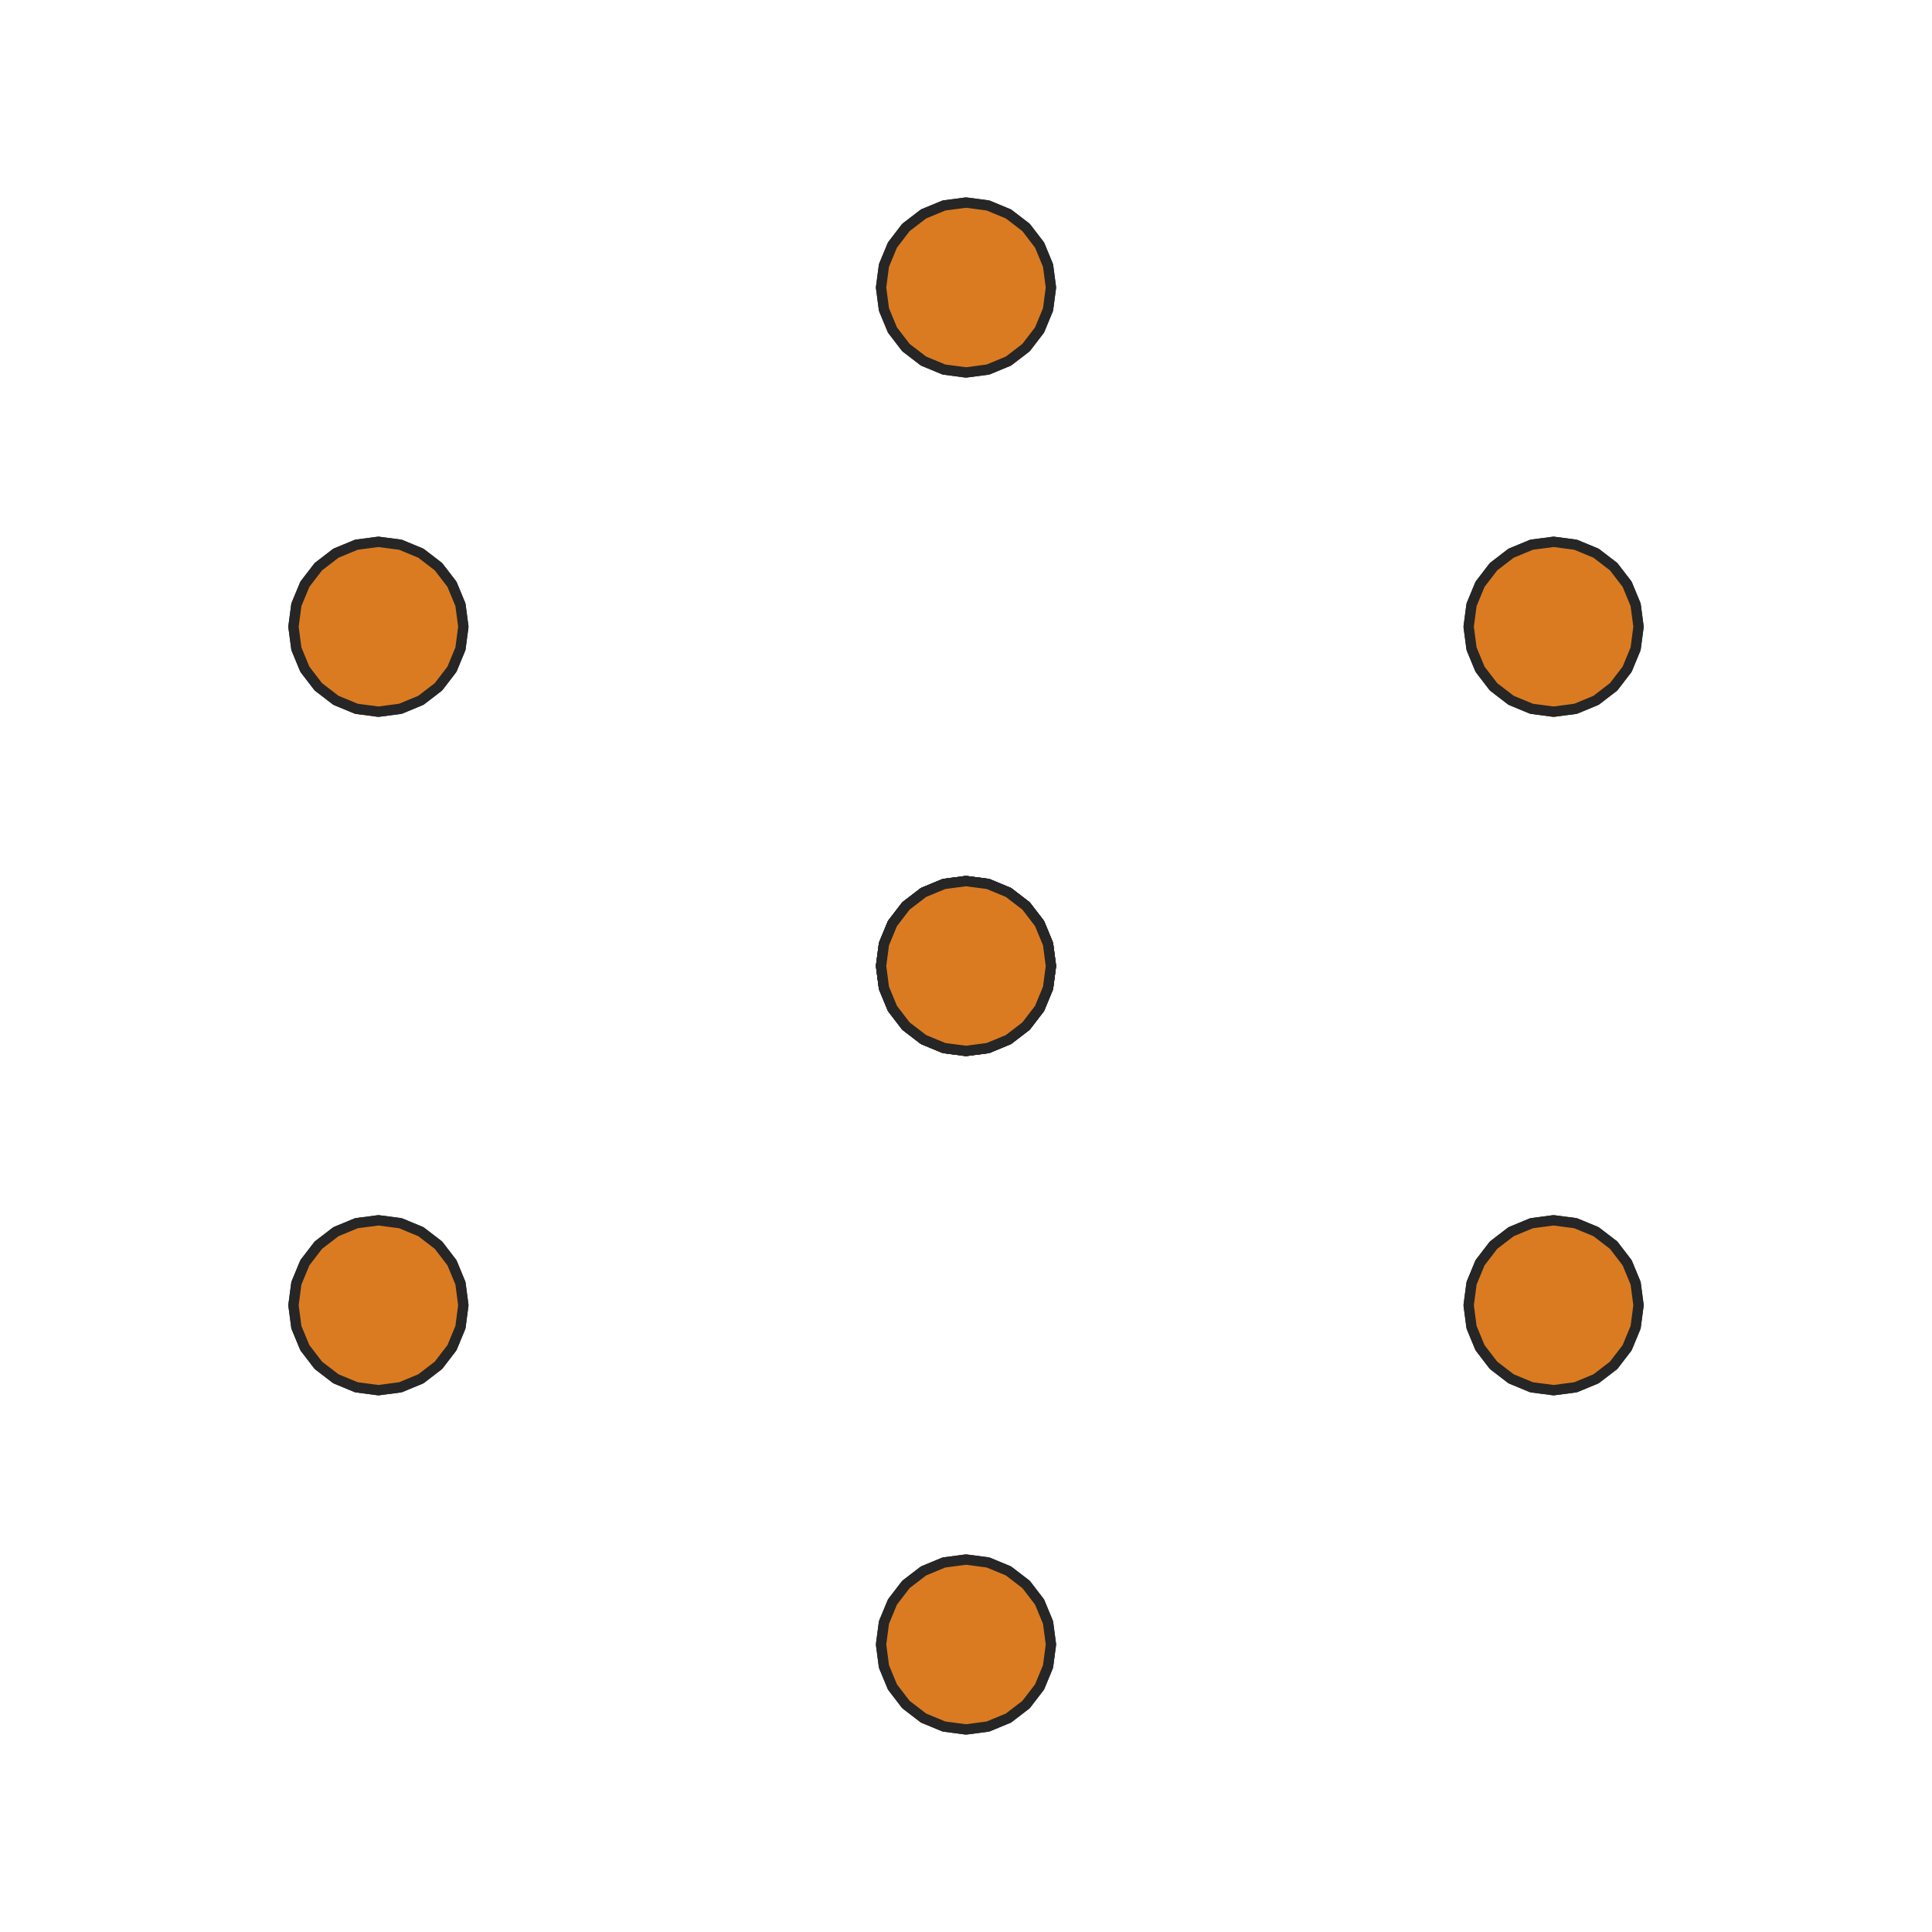
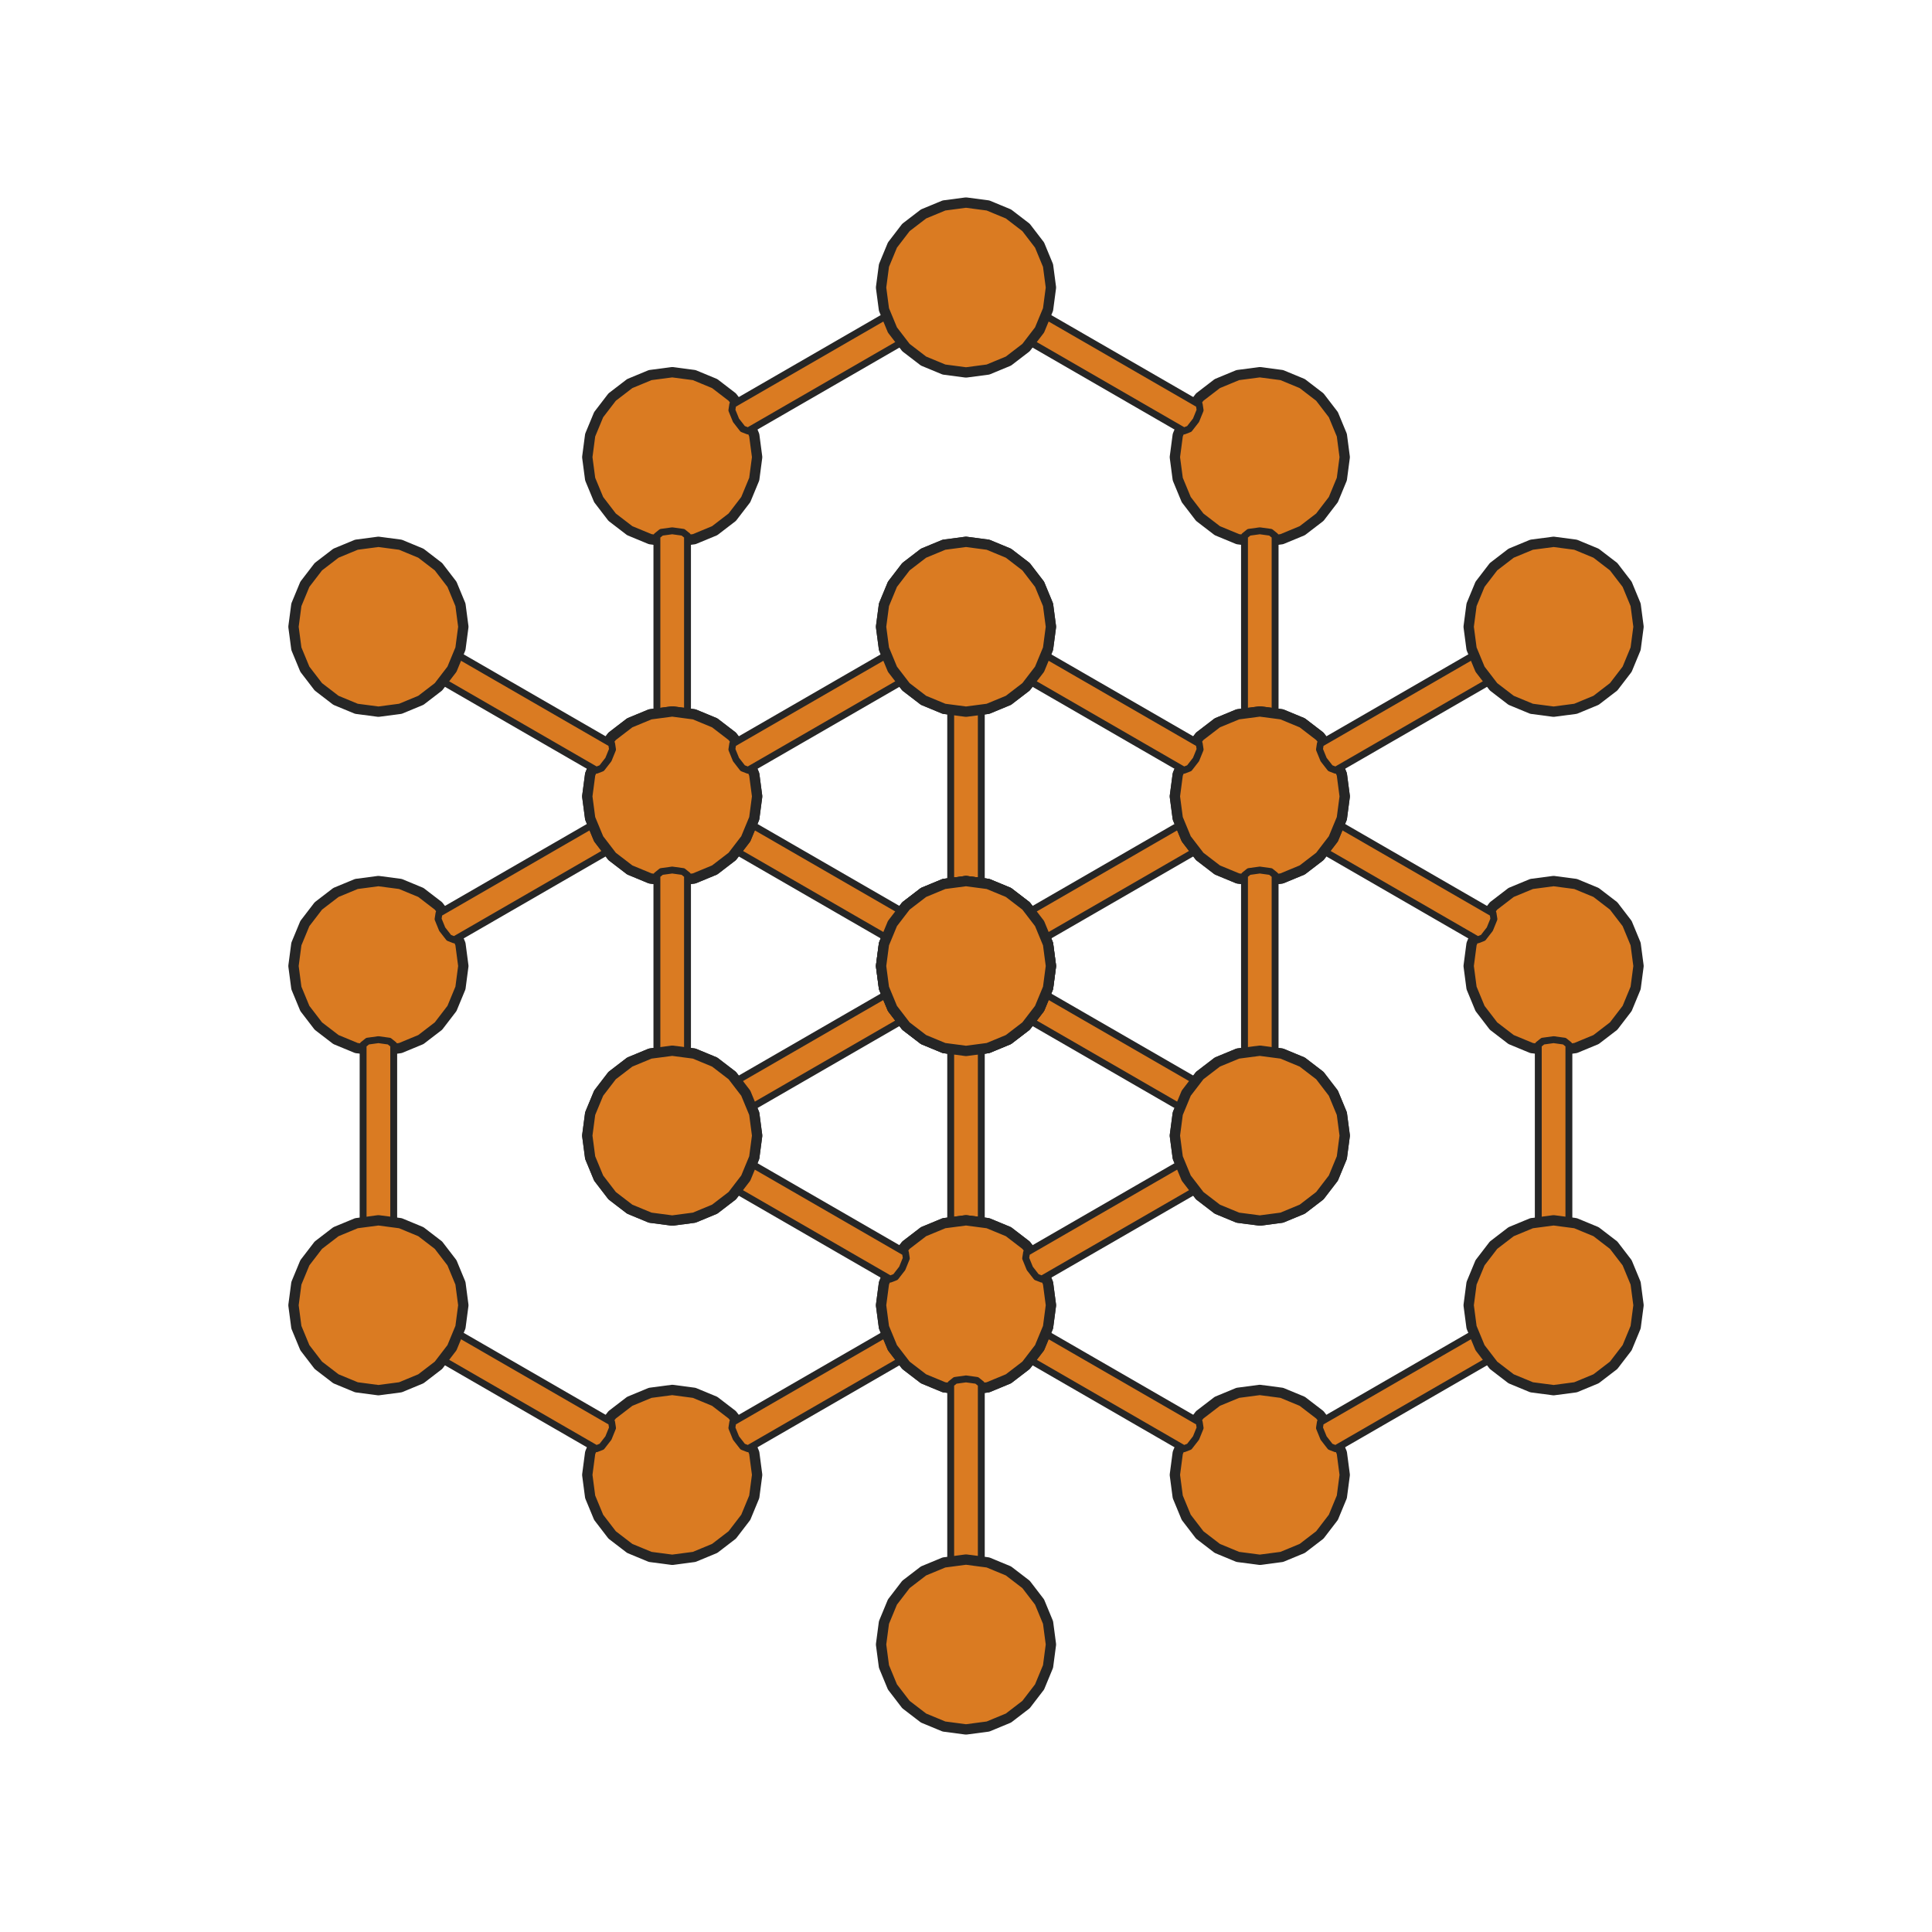
<svg xmlns="http://www.w3.org/2000/svg" width="280.8pt" height="280.8pt" viewBox="0 0 280.8 280.8" version="1.1">
  <defs>
    <style type="text/css">*{stroke-linejoin: round; stroke-linecap: butt}</style>
  </defs>
  <g id="figure_1">
    <g id="patch_1">
      <path d="M 0 280.8  L 280.8 280.8  L 280.8 0  L 0 0  z " style="fill: #ffffff" />
    </g>
    <g id="axes_1">
      <g id="PolyCollection_1">
-         <path d="M 152.745 140.4  L 152.324 137.205  L 151.091 134.228  L 149.129 131.671  L 146.572 129.709  L 143.595 128.476  L 140.4 128.055  L 137.205 128.476  L 134.228 129.709  L 131.671 131.671  L 129.709 134.228  L 128.476 137.205  L 128.055 140.4  L 128.476 143.595  L 129.709 146.572  L 131.671 149.129  L 134.228 151.091  L 137.205 152.324  L 140.4 152.745  L 143.595 152.324  L 146.572 151.091  L 149.129 149.129  L 151.091 146.572  L 152.324 143.595  L 152.745 140.4  z " clip-path="url(#p30eeb29c66)" style="fill: #da7b22; stroke: #262626; stroke-width: 1.5" />
-         <path d="M 152.745 140.4  L 152.324 137.205  L 151.091 134.228  L 149.129 131.671  L 146.572 129.709  L 143.595 128.476  L 140.4 128.055  L 137.205 128.476  L 134.228 129.709  L 131.671 131.671  L 129.709 134.228  L 128.476 137.205  L 128.055 140.4  L 128.476 143.595  L 129.709 146.572  L 131.671 149.129  L 134.228 151.091  L 137.205 152.324  L 140.4 152.745  L 143.595 152.324  L 146.572 151.091  L 149.129 149.129  L 151.091 146.572  L 152.324 143.595  L 152.745 140.4  z " clip-path="url(#p30eeb29c66)" style="fill: #da7b22; stroke: #262626; stroke-width: 1.5" />
-         <path d="M 238.146 189.707  L 237.725 186.512  L 236.492 183.534  L 234.53 180.978  L 231.974 179.016  L 228.996 177.783  L 225.801 177.362  L 222.607 177.783  L 219.629 179.016  L 217.073 180.978  L 215.111 183.534  L 213.878 186.512  L 213.457 189.707  L 213.878 192.902  L 215.111 195.879  L 217.073 198.435  L 219.629 200.397  L 222.607 201.63  L 225.801 202.051  L 228.996 201.63  L 231.974 200.397  L 234.53 198.435  L 236.492 195.879  L 237.725 192.902  L 238.146 189.707  z " clip-path="url(#p30eeb29c66)" style="fill: #da7b22; stroke: #262626; stroke-width: 1.5" />
-         <path d="M 152.745 41.787  L 152.324 38.592  L 151.091 35.615  L 149.129 33.058  L 146.572 31.096  L 143.595 29.863  L 140.4 29.442  L 137.205 29.863  L 134.228 31.096  L 131.671 33.058  L 129.709 35.615  L 128.476 38.592  L 128.055 41.787  L 128.476 44.982  L 129.709 47.959  L 131.671 50.516  L 134.228 52.478  L 137.205 53.711  L 140.4 54.131  L 143.595 53.711  L 146.572 52.478  L 149.129 50.516  L 151.091 47.959  L 152.324 44.982  L 152.745 41.787  z " clip-path="url(#p30eeb29c66)" style="fill: #da7b22; stroke: #262626; stroke-width: 1.5" />
-         <path d="M 67.343 189.707  L 66.922 186.512  L 65.689 183.534  L 63.727 180.978  L 61.171 179.016  L 58.194 177.783  L 54.999 177.362  L 51.804 177.783  L 48.826 179.016  L 46.27 180.978  L 44.308 183.534  L 43.075 186.512  L 42.654 189.707  L 43.075 192.902  L 44.308 195.879  L 46.27 198.435  L 48.826 200.397  L 51.804 201.63  L 54.999 202.051  L 58.194 201.63  L 61.171 200.397  L 63.727 198.435  L 65.689 195.879  L 66.922 192.902  L 67.343 189.707  z " clip-path="url(#p30eeb29c66)" style="fill: #da7b22; stroke: #262626; stroke-width: 1.5" />
-         <path d="M 238.146 189.707  L 237.725 186.512  L 236.492 183.534  L 234.53 180.978  L 231.974 179.016  L 228.996 177.783  L 225.801 177.362  L 222.607 177.783  L 219.629 179.016  L 217.073 180.978  L 215.111 183.534  L 213.878 186.512  L 213.457 189.707  L 213.878 192.902  L 215.111 195.879  L 217.073 198.435  L 219.629 200.397  L 222.607 201.63  L 225.801 202.051  L 228.996 201.63  L 231.974 200.397  L 234.53 198.435  L 236.492 195.879  L 237.725 192.902  L 238.146 189.707  z " clip-path="url(#p30eeb29c66)" style="fill: #da7b22; stroke: #262626; stroke-width: 1.5" />
-         <path d="M 67.343 189.707  L 66.922 186.512  L 65.689 183.534  L 63.727 180.978  L 61.171 179.016  L 58.194 177.783  L 54.999 177.362  L 51.804 177.783  L 48.826 179.016  L 46.27 180.978  L 44.308 183.534  L 43.075 186.512  L 42.654 189.707  L 43.075 192.902  L 44.308 195.879  L 46.27 198.435  L 48.826 200.397  L 51.804 201.63  L 54.999 202.051  L 58.194 201.63  L 61.171 200.397  L 63.727 198.435  L 65.689 195.879  L 66.922 192.902  L 67.343 189.707  z " clip-path="url(#p30eeb29c66)" style="fill: #da7b22; stroke: #262626; stroke-width: 1.5" />
-         <path d="M 152.745 41.787  L 152.324 38.592  L 151.091 35.615  L 149.129 33.058  L 146.572 31.096  L 143.595 29.863  L 140.4 29.442  L 137.205 29.863  L 134.228 31.096  L 131.671 33.058  L 129.709 35.615  L 128.476 38.592  L 128.055 41.787  L 128.476 44.982  L 129.709 47.959  L 131.671 50.516  L 134.228 52.478  L 137.205 53.711  L 140.4 54.131  L 143.595 53.711  L 146.572 52.478  L 149.129 50.516  L 151.091 47.959  L 152.324 44.982  L 152.745 41.787  z " clip-path="url(#p30eeb29c66)" style="fill: #da7b22; stroke: #262626; stroke-width: 1.5" />
-         <path d="M 238.146 91.093  L 237.725 87.898  L 236.492 84.921  L 234.53 82.365  L 231.974 80.403  L 228.996 79.17  L 225.801 78.749  L 222.607 79.17  L 219.629 80.403  L 217.073 82.365  L 215.111 84.921  L 213.878 87.898  L 213.457 91.093  L 213.878 94.288  L 215.111 97.266  L 217.073 99.822  L 219.629 101.784  L 222.607 103.017  L 225.801 103.438  L 228.996 103.017  L 231.974 101.784  L 234.53 99.822  L 236.492 97.266  L 237.725 94.288  L 238.146 91.093  z " clip-path="url(#p30eeb29c66)" style="fill: #da7b22; stroke: #262626; stroke-width: 1.5" />
-         <path d="M 152.745 239.013  L 152.324 235.818  L 151.091 232.841  L 149.129 230.284  L 146.572 228.322  L 143.595 227.089  L 140.4 226.669  L 137.205 227.089  L 134.228 228.322  L 131.671 230.284  L 129.709 232.841  L 128.476 235.818  L 128.055 239.013  L 128.476 242.208  L 129.709 245.185  L 131.671 247.742  L 134.228 249.704  L 137.205 250.937  L 140.4 251.358  L 143.595 250.937  L 146.572 249.704  L 149.129 247.742  L 151.091 245.185  L 152.324 242.208  L 152.745 239.013  z " clip-path="url(#p30eeb29c66)" style="fill: #da7b22; stroke: #262626; stroke-width: 1.5" />
-         <path d="M 67.343 91.093  L 66.922 87.898  L 65.689 84.921  L 63.727 82.365  L 61.171 80.403  L 58.194 79.17  L 54.999 78.749  L 51.804 79.17  L 48.826 80.403  L 46.27 82.365  L 44.308 84.921  L 43.075 87.898  L 42.654 91.093  L 43.075 94.288  L 44.308 97.266  L 46.27 99.822  L 48.826 101.784  L 51.804 103.017  L 54.999 103.438  L 58.194 103.017  L 61.171 101.784  L 63.727 99.822  L 65.689 97.266  L 66.922 94.288  L 67.343 91.093  z " clip-path="url(#p30eeb29c66)" style="fill: #da7b22; stroke: #262626; stroke-width: 1.5" />
-         <path d="M 238.146 91.093  L 237.725 87.898  L 236.492 84.921  L 234.53 82.365  L 231.974 80.403  L 228.996 79.17  L 225.801 78.749  L 222.607 79.17  L 219.629 80.403  L 217.073 82.365  L 215.111 84.921  L 213.878 87.898  L 213.457 91.093  L 213.878 94.288  L 215.111 97.266  L 217.073 99.822  L 219.629 101.784  L 222.607 103.017  L 225.801 103.438  L 228.996 103.017  L 231.974 101.784  L 234.53 99.822  L 236.492 97.266  L 237.725 94.288  L 238.146 91.093  z " clip-path="url(#p30eeb29c66)" style="fill: #da7b22; stroke: #262626; stroke-width: 1.5" />
-         <path d="M 152.745 239.013  L 152.324 235.818  L 151.091 232.841  L 149.129 230.284  L 146.572 228.322  L 143.595 227.089  L 140.4 226.669  L 137.205 227.089  L 134.228 228.322  L 131.671 230.284  L 129.709 232.841  L 128.476 235.818  L 128.055 239.013  L 128.476 242.208  L 129.709 245.185  L 131.671 247.742  L 134.228 249.704  L 137.205 250.937  L 140.4 251.358  L 143.595 250.937  L 146.572 249.704  L 149.129 247.742  L 151.091 245.185  L 152.324 242.208  L 152.745 239.013  z " clip-path="url(#p30eeb29c66)" style="fill: #da7b22; stroke: #262626; stroke-width: 1.5" />
-         <path d="M 67.343 91.093  L 66.922 87.898  L 65.689 84.921  L 63.727 82.365  L 61.171 80.403  L 58.194 79.17  L 54.999 78.749  L 51.804 79.17  L 48.826 80.403  L 46.27 82.365  L 44.308 84.921  L 43.075 87.898  L 42.654 91.093  L 43.075 94.288  L 44.308 97.266  L 46.27 99.822  L 48.826 101.784  L 51.804 103.017  L 54.999 103.438  L 58.194 103.017  L 61.171 101.784  L 63.727 99.822  L 65.689 97.266  L 66.922 94.288  L 67.343 91.093  z " clip-path="url(#p30eeb29c66)" style="fill: #da7b22; stroke: #262626; stroke-width: 1.5" />
-         <path d="M 152.745 140.4  L 152.324 137.205  L 151.091 134.228  L 149.129 131.671  L 146.572 129.709  L 143.595 128.476  L 140.4 128.055  L 137.205 128.476  L 134.228 129.709  L 131.671 131.671  L 129.709 134.228  L 128.476 137.205  L 128.055 140.4  L 128.476 143.595  L 129.709 146.572  L 131.671 149.129  L 134.228 151.091  L 137.205 152.324  L 140.4 152.745  L 143.595 152.324  L 146.572 151.091  L 149.129 149.129  L 151.091 146.572  L 152.324 143.595  L 152.745 140.4  z " clip-path="url(#p30eeb29c66)" style="fill: #da7b22; stroke: #262626; stroke-width: 1.5" />
-         <path d="M 152.745 140.4  L 152.324 137.205  L 151.091 134.228  L 149.129 131.671  L 146.572 129.709  L 143.595 128.476  L 140.4 128.055  L 137.205 128.476  L 134.228 129.709  L 131.671 131.671  L 129.709 134.228  L 128.476 137.205  L 128.055 140.4  L 128.476 143.595  L 129.709 146.572  L 131.671 149.129  L 134.228 151.091  L 137.205 152.324  L 140.4 152.745  L 143.595 152.324  L 146.572 151.091  L 149.129 149.129  L 151.091 146.572  L 152.324 143.595  L 152.745 140.4  z " clip-path="url(#p30eeb29c66)" style="fill: #da7b22; stroke: #262626; stroke-width: 1.5" />
+         <path d="M 195.445 165.053  L 195.025 161.858  L 193.791 158.881  L 191.83 156.324  L 189.273 154.363  L 186.296 153.129  L 183.101 152.709  L 179.906 153.129  L 176.928 154.363  L 174.372 156.324  L 172.41 158.881  L 171.177 161.858  L 170.756 165.053  L 171.177 168.248  L 172.41 171.226  L 174.372 173.782  L 176.928 175.744  L 179.906 176.977  L 183.101 177.398  L 186.296 176.977  L 189.273 175.744  L 191.83 173.782  L 193.791 171.226  L 195.025 168.248  L 195.445 165.053  z " clip-path="url(#pcab7996192)" style="fill: #da7b22; stroke: #262626; stroke-width: 1.5" />
+         <path d="M 152.745 91.093  L 152.324 87.898  L 151.091 84.921  L 149.129 82.365  L 146.572 80.403  L 143.595 79.17  L 140.4 78.749  L 137.205 79.17  L 134.228 80.403  L 131.671 82.365  L 129.709 84.921  L 128.476 87.898  L 128.055 91.093  L 128.476 94.288  L 129.709 97.266  L 131.671 99.822  L 134.228 101.784  L 137.205 103.017  L 140.4 103.438  L 143.595 103.017  L 146.572 101.784  L 149.129 99.822  L 151.091 97.266  L 152.324 94.288  L 152.745 91.093  z " clip-path="url(#pcab7996192)" style="fill: #da7b22; stroke: #262626; stroke-width: 1.5" />
+         <path d="M 110.044 165.053  L 109.623 161.858  L 108.39 158.881  L 106.428 156.324  L 103.872 154.363  L 100.894 153.129  L 97.699 152.709  L 94.504 153.129  L 91.527 154.363  L 88.97 156.324  L 87.009 158.881  L 85.775 161.858  L 85.355 165.053  L 85.775 168.248  L 87.009 171.226  L 88.97 173.782  L 91.527 175.744  L 94.504 176.977  L 97.699 177.398  L 100.894 176.977  L 103.872 175.744  L 106.428 173.782  L 108.39 171.226  L 109.623 168.248  L 110.044 165.053  z " clip-path="url(#pcab7996192)" style="fill: #da7b22; stroke: #262626; stroke-width: 1.5" />
+         <path d="M 131.598 148.05  L 131.726 147.224  L 131.128 145.753  L 130.153 144.5  L 129.374 144.198  L 106.501 157.403  L 106.373 158.229  L 106.971 159.7  L 107.946 160.953  L 108.726 161.256  z " clip-path="url(#pcab7996192)" style="fill: #da7b22; stroke: #262626" />
+         <path d="M 138.176 128.952  L 138.827 129.476  L 140.4 129.693  L 141.973 129.476  L 142.624 128.952  L 142.624 102.541  L 141.973 102.017  L 140.4 101.8  L 138.827 102.017  L 138.176 102.541  z " clip-path="url(#pcab7996192)" style="fill: #da7b22; stroke: #262626" />
+         <path d="M 151.426 144.198  L 150.647 144.5  L 149.672 145.753  L 149.074 147.224  L 149.202 148.05  L 172.074 161.256  L 172.854 160.953  L 173.829 159.7  L 174.427 158.229  L 174.299 157.403  z " clip-path="url(#pcab7996192)" style="fill: #da7b22; stroke: #262626" />
+         <path d="M 152.745 140.4  L 152.324 137.205  L 151.091 134.228  L 149.129 131.671  L 146.572 129.709  L 143.595 128.476  L 140.4 128.055  L 137.205 128.476  L 134.228 129.709  L 131.671 131.671  L 129.709 134.228  L 128.476 137.205  L 128.055 140.4  L 128.476 143.595  L 129.709 146.572  L 131.671 149.129  L 134.228 151.091  L 137.205 152.324  L 140.4 152.745  L 143.595 152.324  L 146.572 151.091  L 149.129 149.129  L 151.091 146.572  L 152.324 143.595  L 152.745 140.4  z " clip-path="url(#pcab7996192)" style="fill: #da7b22; stroke: #262626; stroke-width: 1.5" />
+         <path d="M 195.445 214.36  L 195.025 211.165  L 193.791 208.188  L 191.83 205.631  L 189.273 203.669  L 186.296 202.436  L 183.101 202.015  L 179.906 202.436  L 176.928 203.669  L 174.372 205.631  L 172.41 208.188  L 171.177 211.165  L 170.756 214.36  L 171.177 217.555  L 172.41 220.532  L 174.372 223.089  L 176.928 225.051  L 179.906 226.284  L 183.101 226.704  L 186.296 226.284  L 189.273 225.051  L 191.83 223.089  L 193.791 220.532  L 195.025 217.555  L 195.445 214.36  z " clip-path="url(#pcab7996192)" style="fill: #da7b22; stroke: #262626; stroke-width: 1.5" />
+         <path d="M 110.044 214.36  L 109.623 211.165  L 108.39 208.188  L 106.428 205.631  L 103.872 203.669  L 100.894 202.436  L 97.699 202.015  L 94.504 202.436  L 91.527 203.669  L 88.97 205.631  L 87.009 208.188  L 85.775 211.165  L 85.355 214.36  L 85.775 217.555  L 87.009 220.532  L 88.97 223.089  L 91.527 225.051  L 94.504 226.284  L 97.699 226.704  L 100.894 226.284  L 103.872 225.051  L 106.428 223.089  L 108.39 220.532  L 109.623 217.555  L 110.044 214.36  z " clip-path="url(#pcab7996192)" style="fill: #da7b22; stroke: #262626; stroke-width: 1.5" />
+         <path d="M 238.146 140.4  L 237.725 137.205  L 236.492 134.228  L 234.53 131.671  L 231.974 129.709  L 228.996 128.476  L 225.801 128.055  L 222.607 128.476  L 219.629 129.709  L 217.073 131.671  L 215.111 134.228  L 213.878 137.205  L 213.457 140.4  L 213.878 143.595  L 215.111 146.572  L 217.073 149.129  L 219.629 151.091  L 222.607 152.324  L 225.801 152.745  L 228.996 152.324  L 231.974 151.091  L 234.53 149.129  L 236.492 146.572  L 237.725 143.595  L 238.146 140.4  z " clip-path="url(#pcab7996192)" style="fill: #da7b22; stroke: #262626; stroke-width: 1.5" />
+         <path d="M 152.745 140.4  L 152.324 137.205  L 151.091 134.228  L 149.129 131.671  L 146.572 129.709  L 143.595 128.476  L 140.4 128.055  L 137.205 128.476  L 134.228 129.709  L 131.671 131.671  L 129.709 134.228  L 128.476 137.205  L 128.055 140.4  L 128.476 143.595  L 129.709 146.572  L 131.671 149.129  L 134.228 151.091  L 137.205 152.324  L 140.4 152.745  L 143.595 152.324  L 146.572 151.091  L 149.129 149.129  L 151.091 146.572  L 152.324 143.595  L 152.745 140.4  z " clip-path="url(#pcab7996192)" style="fill: #da7b22; stroke: #262626; stroke-width: 1.5" />
+         <path d="M 67.343 140.4  L 66.922 137.205  L 65.689 134.228  L 63.727 131.671  L 61.171 129.709  L 58.194 128.476  L 54.999 128.055  L 51.804 128.476  L 48.826 129.709  L 46.27 131.671  L 44.308 134.228  L 43.075 137.205  L 42.654 140.4  L 43.075 143.595  L 44.308 146.572  L 46.27 149.129  L 48.826 151.091  L 51.804 152.324  L 54.999 152.745  L 58.194 152.324  L 61.171 151.091  L 63.727 149.129  L 65.689 146.572  L 66.922 143.595  L 67.343 140.4  z " clip-path="url(#pcab7996192)" style="fill: #da7b22; stroke: #262626; stroke-width: 1.5" />
+         <path d="M 195.445 66.44  L 195.025 63.245  L 193.791 60.268  L 191.83 57.711  L 189.273 55.749  L 186.296 54.516  L 183.101 54.096  L 179.906 54.516  L 176.928 55.749  L 174.372 57.711  L 172.41 60.268  L 171.177 63.245  L 170.756 66.44  L 171.177 69.635  L 172.41 72.612  L 174.372 75.169  L 176.928 77.131  L 179.906 78.364  L 183.101 78.785  L 186.296 78.364  L 189.273 77.131  L 191.83 75.169  L 193.791 72.612  L 195.025 69.635  L 195.445 66.44  z " clip-path="url(#pcab7996192)" style="fill: #da7b22; stroke: #262626; stroke-width: 1.5" />
+         <path d="M 110.044 66.44  L 109.623 63.245  L 108.39 60.268  L 106.428 57.711  L 103.872 55.749  L 100.894 54.516  L 97.699 54.096  L 94.504 54.516  L 91.527 55.749  L 88.97 57.711  L 87.009 60.268  L 85.775 63.245  L 85.355 66.44  L 85.775 69.635  L 87.009 72.612  L 88.97 75.169  L 91.527 77.131  L 94.504 78.364  L 97.699 78.785  L 100.894 78.364  L 103.872 77.131  L 106.428 75.169  L 108.39 72.612  L 109.623 69.635  L 110.044 66.44  z " clip-path="url(#pcab7996192)" style="fill: #da7b22; stroke: #262626; stroke-width: 1.5" />
+         <path d="M 108.726 119.544  L 107.946 119.847  L 106.971 121.1  L 106.373 122.571  L 106.501 123.397  L 129.374 136.602  L 130.153 136.3  L 131.128 135.047  L 131.726 133.576  L 131.598 132.75  z " clip-path="url(#pcab7996192)" style="fill: #da7b22; stroke: #262626" />
+         <path d="M 88.897 123.397  L 89.025 122.571  L 88.427 121.1  L 87.453 119.847  L 86.673 119.544  L 63.801 132.75  L 63.672 133.576  L 64.271 135.047  L 65.245 136.3  L 66.025 136.602  z " clip-path="url(#pcab7996192)" style="fill: #da7b22; stroke: #262626" />
+         <path d="M 95.475 104.299  L 96.126 104.823  L 97.699 105.04  L 99.272 104.823  L 99.923 104.299  L 99.923 77.888  L 99.272 77.364  L 97.699 77.147  L 96.126 77.364  L 95.475 77.888  z " clip-path="url(#pcab7996192)" style="fill: #da7b22; stroke: #262626" />
+         <path d="M 110.044 115.747  L 109.623 112.552  L 108.39 109.574  L 106.428 107.018  L 103.872 105.056  L 100.894 103.823  L 97.699 103.402  L 94.504 103.823  L 91.527 105.056  L 88.97 107.018  L 87.009 109.574  L 85.775 112.552  L 85.355 115.747  L 85.775 118.942  L 87.009 121.919  L 88.97 124.476  L 91.527 126.437  L 94.504 127.671  L 97.699 128.091  L 100.894 127.671  L 103.872 126.437  L 106.428 124.476  L 108.39 121.919  L 109.623 118.942  L 110.044 115.747  z " clip-path="url(#pcab7996192)" style="fill: #da7b22; stroke: #262626; stroke-width: 1.5" />
+         <path d="M 138.176 178.259  L 138.827 178.783  L 140.4 179  L 141.973 178.783  L 142.624 178.259  L 142.624 151.848  L 141.973 151.324  L 140.4 151.107  L 138.827 151.324  L 138.176 151.848  z " clip-path="url(#pcab7996192)" style="fill: #da7b22; stroke: #262626" />
+         <path d="M 131.598 197.357  L 131.726 196.531  L 131.128 195.06  L 130.153 193.806  L 129.374 193.504  L 106.501 206.71  L 106.373 207.536  L 106.971 209.007  L 107.946 210.26  L 108.726 210.562  z " clip-path="url(#pcab7996192)" style="fill: #da7b22; stroke: #262626" />
+         <path d="M 151.426 193.504  L 150.647 193.806  L 149.672 195.06  L 149.074 196.531  L 149.202 197.357  L 172.074 210.562  L 172.854 210.26  L 173.829 209.007  L 174.427 207.536  L 174.299 206.71  z " clip-path="url(#pcab7996192)" style="fill: #da7b22; stroke: #262626" />
+         <path d="M 152.745 189.707  L 152.324 186.512  L 151.091 183.534  L 149.129 180.978  L 146.572 179.016  L 143.595 177.783  L 140.4 177.362  L 137.205 177.783  L 134.228 179.016  L 131.671 180.978  L 129.709 183.534  L 128.476 186.512  L 128.055 189.707  L 128.476 192.902  L 129.709 195.879  L 131.671 198.435  L 134.228 200.397  L 137.205 201.63  L 140.4 202.051  L 143.595 201.63  L 146.572 200.397  L 149.129 198.435  L 151.091 195.879  L 152.324 192.902  L 152.745 189.707  z " clip-path="url(#pcab7996192)" style="fill: #da7b22; stroke: #262626; stroke-width: 1.5" />
+         <path d="M 174.299 123.397  L 174.427 122.571  L 173.829 121.1  L 172.854 119.847  L 172.074 119.544  L 149.202 132.75  L 149.074 133.576  L 149.672 135.047  L 150.647 136.3  L 151.426 136.602  z " clip-path="url(#pcab7996192)" style="fill: #da7b22; stroke: #262626" />
+         <path d="M 194.127 119.544  L 193.347 119.847  L 192.373 121.1  L 191.775 122.571  L 191.903 123.397  L 214.775 136.602  L 215.555 136.3  L 216.529 135.047  L 217.128 133.576  L 216.999 132.75  z " clip-path="url(#pcab7996192)" style="fill: #da7b22; stroke: #262626" />
+         <path d="M 180.877 104.299  L 181.528 104.823  L 183.101 105.04  L 184.674 104.823  L 185.325 104.299  L 185.325 77.888  L 184.674 77.364  L 183.101 77.147  L 181.528 77.364  L 180.877 77.888  z " clip-path="url(#pcab7996192)" style="fill: #da7b22; stroke: #262626" />
+         <path d="M 195.445 115.747  L 195.025 112.552  L 193.791 109.574  L 191.83 107.018  L 189.273 105.056  L 186.296 103.823  L 183.101 103.402  L 179.906 103.823  L 176.928 105.056  L 174.372 107.018  L 172.41 109.574  L 171.177 112.552  L 170.756 115.747  L 171.177 118.942  L 172.41 121.919  L 174.372 124.476  L 176.928 126.437  L 179.906 127.671  L 183.101 128.091  L 186.296 127.671  L 189.273 126.437  L 191.83 124.476  L 193.791 121.919  L 195.025 118.942  L 195.445 115.747  z " clip-path="url(#pcab7996192)" style="fill: #da7b22; stroke: #262626; stroke-width: 1.5" />
+         <path d="M 151.426 45.585  L 150.647 45.887  L 149.672 47.14  L 149.074 48.611  L 149.202 49.437  L 172.074 62.642  L 172.854 62.34  L 173.829 61.087  L 174.427 59.616  L 174.299 58.79  z " clip-path="url(#pcab7996192)" style="fill: #da7b22; stroke: #262626" />
+         <path d="M 131.598 49.437  L 131.726 48.611  L 131.128 47.14  L 130.153 45.887  L 129.374 45.585  L 106.501 58.79  L 106.373 59.616  L 106.971 61.087  L 107.946 62.34  L 108.726 62.642  z " clip-path="url(#pcab7996192)" style="fill: #da7b22; stroke: #262626" />
+         <path d="M 152.745 41.787  L 152.324 38.592  L 151.091 35.615  L 149.129 33.058  L 146.572 31.096  L 143.595 29.863  L 140.4 29.442  L 137.205 29.863  L 134.228 31.096  L 131.671 33.058  L 129.709 35.615  L 128.476 38.592  L 128.055 41.787  L 128.476 44.982  L 129.709 47.959  L 131.671 50.516  L 134.228 52.478  L 137.205 53.711  L 140.4 54.131  L 143.595 53.711  L 146.572 52.478  L 149.129 50.516  L 151.091 47.959  L 152.324 44.982  L 152.745 41.787  z " clip-path="url(#pcab7996192)" style="fill: #da7b22; stroke: #262626; stroke-width: 1.5" />
+         <path d="M 66.025 193.504  L 65.245 193.806  L 64.271 195.06  L 63.672 196.531  L 63.801 197.357  L 86.673 210.562  L 87.453 210.26  L 88.427 209.007  L 89.025 207.536  L 88.897 206.71  z " clip-path="url(#pcab7996192)" style="fill: #da7b22; stroke: #262626" />
+         <path d="M 52.774 178.259  L 53.426 178.783  L 54.999 179  L 56.571 178.783  L 57.223 178.259  L 57.223 151.848  L 56.571 151.324  L 54.999 151.107  L 53.426 151.324  L 52.774 151.848  z " clip-path="url(#pcab7996192)" style="fill: #da7b22; stroke: #262626" />
+         <path d="M 67.343 189.707  L 66.922 186.512  L 65.689 183.534  L 63.727 180.978  L 61.171 179.016  L 58.194 177.783  L 54.999 177.362  L 51.804 177.783  L 48.826 179.016  L 46.27 180.978  L 44.308 183.534  L 43.075 186.512  L 42.654 189.707  L 43.075 192.902  L 44.308 195.879  L 46.27 198.435  L 48.826 200.397  L 51.804 201.63  L 54.999 202.051  L 58.194 201.63  L 61.171 200.397  L 63.727 198.435  L 65.689 195.879  L 66.922 192.902  L 67.343 189.707  z " clip-path="url(#pcab7996192)" style="fill: #da7b22; stroke: #262626; stroke-width: 1.5" />
+         <path d="M 223.577 178.259  L 224.229 178.783  L 225.801 179  L 227.374 178.783  L 228.026 178.259  L 228.026 151.848  L 227.374 151.324  L 225.801 151.107  L 224.229 151.324  L 223.577 151.848  z " clip-path="url(#pcab7996192)" style="fill: #da7b22; stroke: #262626" />
+         <path d="M 216.999 197.357  L 217.128 196.531  L 216.529 195.06  L 215.555 193.806  L 214.775 193.504  L 191.903 206.71  L 191.775 207.536  L 192.373 209.007  L 193.347 210.26  L 194.127 210.562  z " clip-path="url(#pcab7996192)" style="fill: #da7b22; stroke: #262626" />
+         <path d="M 238.146 189.707  L 237.725 186.512  L 236.492 183.534  L 234.53 180.978  L 231.974 179.016  L 228.996 177.783  L 225.801 177.362  L 222.607 177.783  L 219.629 179.016  L 217.073 180.978  L 215.111 183.534  L 213.878 186.512  L 213.457 189.707  L 213.878 192.902  L 215.111 195.879  L 217.073 198.435  L 219.629 200.397  L 222.607 201.63  L 225.801 202.051  L 228.996 201.63  L 231.974 200.397  L 234.53 198.435  L 236.492 195.879  L 237.725 192.902  L 238.146 189.707  z " clip-path="url(#pcab7996192)" style="fill: #da7b22; stroke: #262626; stroke-width: 1.5" />
+         <path d="M 152.745 189.707  L 152.324 186.512  L 151.091 183.534  L 149.129 180.978  L 146.572 179.016  L 143.595 177.783  L 140.4 177.362  L 137.205 177.783  L 134.228 179.016  L 131.671 180.978  L 129.709 183.534  L 128.476 186.512  L 128.055 189.707  L 128.476 192.902  L 129.709 195.879  L 131.671 198.435  L 134.228 200.397  L 137.205 201.63  L 140.4 202.051  L 143.595 201.63  L 146.572 200.397  L 149.129 198.435  L 151.091 195.879  L 152.324 192.902  L 152.745 189.707  z " clip-path="url(#pcab7996192)" style="fill: #da7b22; stroke: #262626; stroke-width: 1.5" />
+         <path d="M 110.044 115.747  L 109.623 112.552  L 108.39 109.574  L 106.428 107.018  L 103.872 105.056  L 100.894 103.823  L 97.699 103.402  L 94.504 103.823  L 91.527 105.056  L 88.97 107.018  L 87.009 109.574  L 85.775 112.552  L 85.355 115.747  L 85.775 118.942  L 87.009 121.919  L 88.97 124.476  L 91.527 126.437  L 94.504 127.671  L 97.699 128.091  L 100.894 127.671  L 103.872 126.437  L 106.428 124.476  L 108.39 121.919  L 109.623 118.942  L 110.044 115.747  z " clip-path="url(#pcab7996192)" style="fill: #da7b22; stroke: #262626; stroke-width: 1.5" />
+         <path d="M 195.445 115.747  L 195.025 112.552  L 193.791 109.574  L 191.83 107.018  L 189.273 105.056  L 186.296 103.823  L 183.101 103.402  L 179.906 103.823  L 176.928 105.056  L 174.372 107.018  L 172.41 109.574  L 171.177 112.552  L 170.756 115.747  L 171.177 118.942  L 172.41 121.919  L 174.372 124.476  L 176.928 126.437  L 179.906 127.671  L 183.101 128.091  L 186.296 127.671  L 189.273 126.437  L 191.83 124.476  L 193.791 121.919  L 195.025 118.942  L 195.445 115.747  z " clip-path="url(#pcab7996192)" style="fill: #da7b22; stroke: #262626; stroke-width: 1.5" />
+         <path d="M 86.673 111.949  L 87.453 111.647  L 88.427 110.393  L 89.025 108.923  L 88.897 108.096  L 66.025 94.891  L 65.245 95.193  L 64.271 96.447  L 63.672 97.917  L 63.801 98.744  z " clip-path="url(#pcab7996192)" style="fill: #da7b22; stroke: #262626" />
+         <path d="M 67.343 91.093  L 66.922 87.898  L 65.689 84.921  L 63.727 82.365  L 61.171 80.403  L 58.194 79.17  L 54.999 78.749  L 51.804 79.17  L 48.826 80.403  L 46.27 82.365  L 44.308 84.921  L 43.075 87.898  L 42.654 91.093  L 43.075 94.288  L 44.308 97.266  L 46.27 99.822  L 48.826 101.784  L 51.804 103.017  L 54.999 103.438  L 58.194 103.017  L 61.171 101.784  L 63.727 99.822  L 65.689 97.266  L 66.922 94.288  L 67.343 91.093  z " clip-path="url(#pcab7996192)" style="fill: #da7b22; stroke: #262626; stroke-width: 1.5" />
+         <path d="M 191.903 108.096  L 191.775 108.923  L 192.373 110.393  L 193.347 111.647  L 194.127 111.949  L 216.999 98.744  L 217.128 97.917  L 216.529 96.447  L 215.555 95.193  L 214.775 94.891  z " clip-path="url(#pcab7996192)" style="fill: #da7b22; stroke: #262626" />
+         <path d="M 238.146 91.093  L 237.725 87.898  L 236.492 84.921  L 234.53 82.365  L 231.974 80.403  L 228.996 79.17  L 225.801 78.749  L 222.607 79.17  L 219.629 80.403  L 217.073 82.365  L 215.111 84.921  L 213.878 87.898  L 213.457 91.093  L 213.878 94.288  L 215.111 97.266  L 217.073 99.822  L 219.629 101.784  L 222.607 103.017  L 225.801 103.438  L 228.996 103.017  L 231.974 101.784  L 234.53 99.822  L 236.492 97.266  L 237.725 94.288  L 238.146 91.093  z " clip-path="url(#pcab7996192)" style="fill: #da7b22; stroke: #262626; stroke-width: 1.5" />
+         <path d="M 129.374 185.909  L 130.153 185.607  L 131.128 184.353  L 131.726 182.883  L 131.598 182.056  L 108.726 168.851  L 107.946 169.153  L 106.971 170.407  L 106.373 171.877  L 106.501 172.704  z " clip-path="url(#pcab7996192)" style="fill: #da7b22; stroke: #262626" />
+         <path d="M 99.923 127.195  L 99.272 126.67  L 97.699 126.453  L 96.126 126.67  L 95.475 127.195  L 95.475 153.605  L 96.126 154.13  L 97.699 154.347  L 99.272 154.13  L 99.923 153.605  z " clip-path="url(#pcab7996192)" style="fill: #da7b22; stroke: #262626" />
+         <path d="M 110.044 165.053  L 109.623 161.858  L 108.39 158.881  L 106.428 156.324  L 103.872 154.363  L 100.894 153.129  L 97.699 152.709  L 94.504 153.129  L 91.527 154.363  L 88.97 156.324  L 87.009 158.881  L 85.775 161.858  L 85.355 165.053  L 85.775 168.248  L 87.009 171.226  L 88.97 173.782  L 91.527 175.744  L 94.504 176.977  L 97.699 177.398  L 100.894 176.977  L 103.872 175.744  L 106.428 173.782  L 108.39 171.226  L 109.623 168.248  L 110.044 165.053  z " clip-path="url(#pcab7996192)" style="fill: #da7b22; stroke: #262626; stroke-width: 1.5" />
+         <path d="M 172.074 111.949  L 172.854 111.647  L 173.829 110.393  L 174.427 108.923  L 174.299 108.096  L 151.426 94.891  L 150.647 95.193  L 149.672 96.447  L 149.074 97.917  L 149.202 98.744  z " clip-path="url(#pcab7996192)" style="fill: #da7b22; stroke: #262626" />
+         <path d="M 106.501 108.096  L 106.373 108.923  L 106.971 110.393  L 107.946 111.647  L 108.726 111.949  L 131.598 98.744  L 131.726 97.917  L 131.128 96.447  L 130.153 95.193  L 129.374 94.891  z " clip-path="url(#pcab7996192)" style="fill: #da7b22; stroke: #262626" />
+         <path d="M 152.745 91.093  L 152.324 87.898  L 151.091 84.921  L 149.129 82.365  L 146.572 80.403  L 143.595 79.17  L 140.4 78.749  L 137.205 79.17  L 134.228 80.403  L 131.671 82.365  L 129.709 84.921  L 128.476 87.898  L 128.055 91.093  L 128.476 94.288  L 129.709 97.266  L 131.671 99.822  L 134.228 101.784  L 137.205 103.017  L 140.4 103.438  L 143.595 103.017  L 146.572 101.784  L 149.129 99.822  L 151.091 97.266  L 152.324 94.288  L 152.745 91.093  z " clip-path="url(#pcab7996192)" style="fill: #da7b22; stroke: #262626; stroke-width: 1.5" />
+         <path d="M 149.202 182.056  L 149.074 182.883  L 149.672 184.353  L 150.647 185.607  L 151.426 185.909  L 174.299 172.704  L 174.427 171.877  L 173.829 170.407  L 172.854 169.153  L 172.074 168.851  z " clip-path="url(#pcab7996192)" style="fill: #da7b22; stroke: #262626" />
+         <path d="M 185.325 127.195  L 184.674 126.67  L 183.101 126.453  L 181.528 126.67  L 180.877 127.195  L 180.877 153.605  L 181.528 154.13  L 183.101 154.347  L 184.674 154.13  L 185.325 153.605  z " clip-path="url(#pcab7996192)" style="fill: #da7b22; stroke: #262626" />
+         <path d="M 195.445 165.053  L 195.025 161.858  L 193.791 158.881  L 191.83 156.324  L 189.273 154.363  L 186.296 153.129  L 183.101 152.709  L 179.906 153.129  L 176.928 154.363  L 174.372 156.324  L 172.41 158.881  L 171.177 161.858  L 170.756 165.053  L 171.177 168.248  L 172.41 171.226  L 174.372 173.782  L 176.928 175.744  L 179.906 176.977  L 183.101 177.398  L 186.296 176.977  L 189.273 175.744  L 191.83 173.782  L 193.791 171.226  L 195.025 168.248  L 195.445 165.053  z " clip-path="url(#pcab7996192)" style="fill: #da7b22; stroke: #262626; stroke-width: 1.5" />
+         <path d="M 142.624 201.155  L 141.973 200.63  L 140.4 200.413  L 138.827 200.63  L 138.176 201.155  L 138.176 227.565  L 138.827 228.089  L 140.4 228.307  L 141.973 228.089  L 142.624 227.565  z " clip-path="url(#pcab7996192)" style="fill: #da7b22; stroke: #262626" />
+         <path d="M 152.745 239.013  L 152.324 235.818  L 151.091 232.841  L 149.129 230.284  L 146.572 228.322  L 143.595 227.089  L 140.4 226.669  L 137.205 227.089  L 134.228 228.322  L 131.671 230.284  L 129.709 232.841  L 128.476 235.818  L 128.055 239.013  L 128.476 242.208  L 129.709 245.185  L 131.671 247.742  L 134.228 249.704  L 137.205 250.937  L 140.4 251.358  L 143.595 250.937  L 146.572 249.704  L 149.129 247.742  L 151.091 245.185  L 152.324 242.208  L 152.745 239.013  z " clip-path="url(#pcab7996192)" style="fill: #da7b22; stroke: #262626; stroke-width: 1.5" />
+         <path d="M 152.745 140.4  L 152.324 137.205  L 151.091 134.228  L 149.129 131.671  L 146.572 129.709  L 143.595 128.476  L 140.4 128.055  L 137.205 128.476  L 134.228 129.709  L 131.671 131.671  L 129.709 134.228  L 128.476 137.205  L 128.055 140.4  L 128.476 143.595  L 129.709 146.572  L 131.671 149.129  L 134.228 151.091  L 137.205 152.324  L 140.4 152.745  L 143.595 152.324  L 146.572 151.091  L 149.129 149.129  L 151.091 146.572  L 152.324 143.595  L 152.745 140.4  z " clip-path="url(#pcab7996192)" style="fill: #da7b22; stroke: #262626; stroke-width: 1.5" />
      </g>
    </g>
  </g>
  <defs>
-     <clipPath id="p30eeb29c66">
+     <clipPath id="pcab7996192">
      <rect x="7.2" y="7.2" width="266.4" height="266.4" />
    </clipPath>
  </defs>
</svg>
